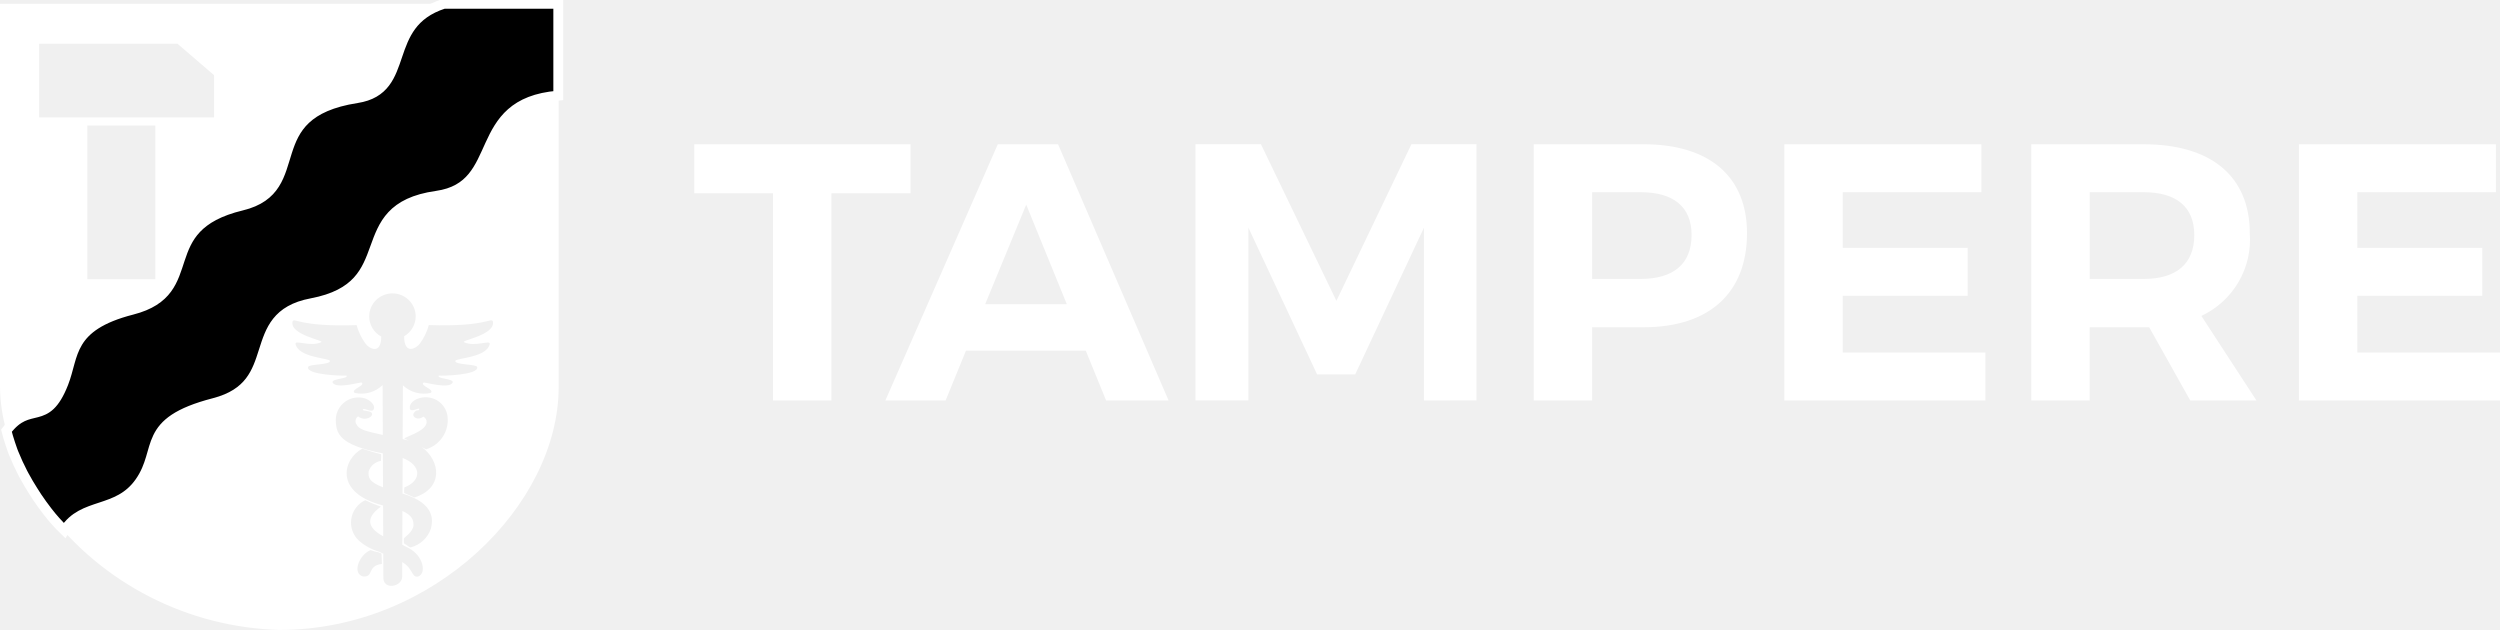
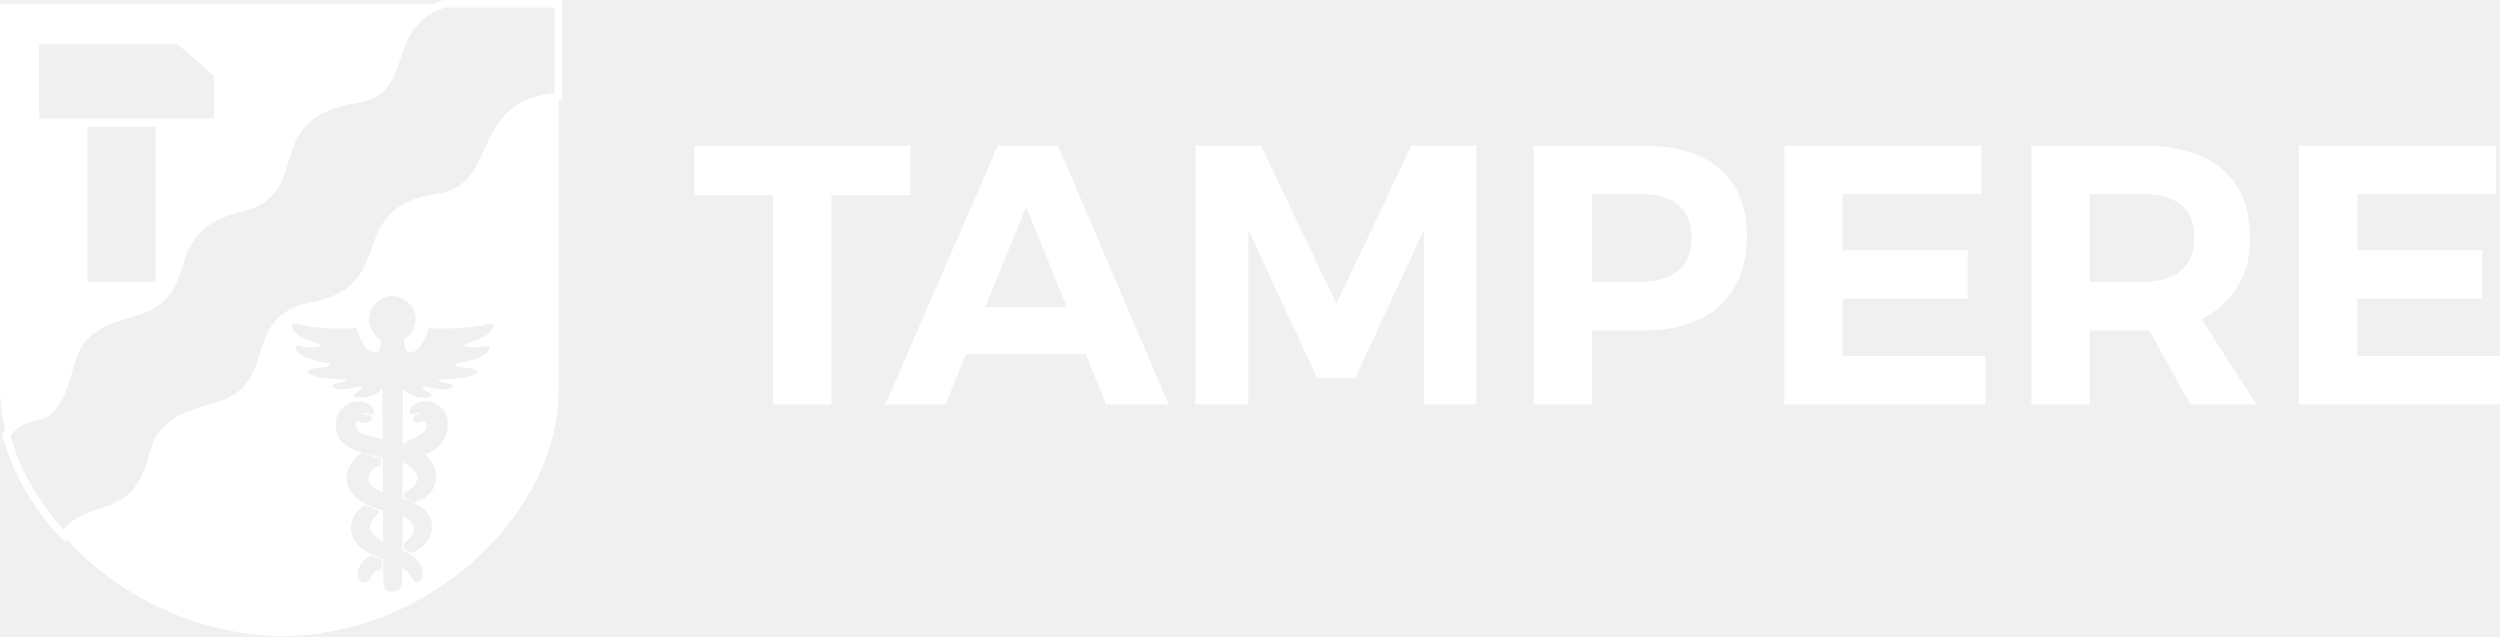
- <svg xmlns="http://www.w3.org/2000/svg" width="127" height="32" viewBox="0 0 127 32">
-   <g clip-path="url(#clip0)">
-     <path d="M3.223 19.469C3.779 18.056 3.449 16.573 6.709 15.738C10.395 14.794 7.665 11.56 12.28 10.445C15.818 9.593 12.95 5.79 18.128 4.988C20.974 4.548 19.311 1.234 22.546 0.194H-2.28882e-05V19.665C0.009 20.414 0.118 21.158 0.325 21.878C1.505 20.326 2.324 21.752 3.223 19.469ZM7.892 14.182H4.436V6.378H7.892V14.182ZM1.988 2.222H9.017L10.873 3.818V5.963H1.988V2.222Z" fill="white" />
-     <path d="M28.358 0.194V4.858C23.812 5.22 25.722 9.446 22.176 9.946C17.587 10.594 20.546 14.512 15.821 15.403C12.288 16.07 14.527 19.526 10.87 20.473C7.106 21.448 8.269 22.81 7.102 24.484C5.976 26.098 4.203 25.478 3.277 26.95C2.963 26.648 2.673 26.323 2.408 25.977C3.79 27.791 5.566 29.275 7.606 30.317C9.645 31.36 11.895 31.935 14.188 32.001C22.05 32.001 28.38 25.627 28.38 19.666V0.194H28.358ZM18.447 29.287C17.871 29.132 18.241 28.184 18.824 27.944C19.127 28.064 19.137 28.005 19.379 28.119C19.388 28.123 19.399 28.648 19.399 28.648C18.635 28.74 19.008 29.323 18.447 29.286V29.287ZM23.579 17.389C24.15 17.638 24.921 17.248 24.878 17.476C24.735 18.162 23.218 18.184 23.129 18.328C23.086 18.545 24.196 18.491 24.24 18.642C24.349 19.058 22.414 19.101 22.294 19.079C22.151 19.242 23.053 19.234 22.998 19.426C22.834 19.796 21.568 19.394 21.511 19.437C21.325 19.601 22.106 19.785 21.876 19.961C21.627 20.017 21.368 20.011 21.122 19.944C20.876 19.876 20.651 19.749 20.468 19.574L20.454 22.302C20.488 22.312 20.515 22.317 20.55 22.328C20.625 22.343 20.694 22.364 20.763 22.385C20.693 22.352 20.631 22.322 20.554 22.287C20.431 22.231 21.649 21.933 21.672 21.456C21.678 21.396 21.664 21.337 21.634 21.285C21.605 21.233 21.559 21.191 21.505 21.165C21.228 21.386 20.906 21.18 21.017 20.992C21.164 20.746 21.297 20.919 21.297 20.784C21.297 20.671 20.858 20.991 20.82 20.746C20.783 20.5 21.043 20.318 21.201 20.262C21.363 20.197 21.537 20.169 21.711 20.183C21.885 20.196 22.053 20.249 22.203 20.338C22.352 20.427 22.478 20.55 22.571 20.696C22.664 20.842 22.721 21.008 22.738 21.18C22.776 21.537 22.687 21.896 22.487 22.197C22.288 22.497 21.989 22.719 21.643 22.827C21.643 22.827 21.557 22.779 21.428 22.711C22.385 23.417 22.535 24.803 21.051 25.273C21.039 25.273 20.777 25.157 20.54 25.048C20.517 25.072 20.54 24.763 20.54 24.763C21.439 24.411 21.42 23.639 20.456 23.266L20.447 25.072C22.18 25.591 21.975 26.508 21.887 26.864C21.808 27.091 21.675 27.296 21.497 27.461C21.32 27.625 21.104 27.744 20.87 27.806C20.762 27.801 20.73 27.714 20.525 27.605C20.513 27.52 20.511 27.435 20.519 27.35C20.519 27.318 21.005 27.005 21.005 26.678C21.005 26.461 20.98 26.197 20.443 25.958L20.436 27.676C20.537 27.725 20.648 27.781 20.778 27.852C21.508 28.239 21.681 29.136 21.237 29.288C20.904 29.357 20.982 28.858 20.431 28.555V29.295C20.431 29.821 19.427 30.008 19.475 29.295L19.47 28.127L19.256 28.026C18.878 27.915 18.53 27.724 18.234 27.467C18.083 27.327 17.968 27.152 17.901 26.959C17.833 26.765 17.814 26.558 17.846 26.355C17.877 26.153 17.958 25.961 18.081 25.796C18.204 25.631 18.366 25.498 18.552 25.41C18.811 25.536 19.078 25.646 19.351 25.738C18.606 26.27 18.605 26.777 19.467 27.243L19.461 25.678C16.899 25.024 17.457 23.27 18.405 22.796C18.418 22.79 18.939 22.979 19.351 23.072C19.377 23.052 19.351 23.412 19.351 23.412C19.208 23.435 19.075 23.497 18.965 23.59C18.856 23.683 18.774 23.805 18.729 23.941C18.691 24.295 18.788 24.491 19.457 24.757L19.45 23.032C17.222 22.601 17.059 22.033 17.059 21.293C17.065 21.117 17.112 20.945 17.196 20.79C17.28 20.635 17.399 20.501 17.544 20.399C17.69 20.297 17.857 20.23 18.033 20.203C18.208 20.176 18.388 20.19 18.558 20.243C18.714 20.296 19.065 20.523 18.996 20.764C18.918 21.029 18.481 20.671 18.436 20.807C18.407 20.892 18.794 20.85 18.882 20.972C19.009 21.149 18.552 21.437 18.19 21.152C18.134 21.191 18.093 21.247 18.073 21.311C18.054 21.376 18.057 21.445 18.082 21.507C18.224 21.84 18.57 21.895 19.447 22.095L19.437 19.562C19.253 19.741 19.026 19.871 18.778 19.941C18.53 20.01 18.268 20.017 18.016 19.959C17.786 19.784 18.564 19.599 18.38 19.436C18.325 19.392 17.06 19.794 16.893 19.425C16.839 19.23 17.74 19.241 17.598 19.078C17.476 19.099 15.542 19.056 15.652 18.641C15.695 18.486 16.806 18.543 16.761 18.326C16.674 18.185 15.156 18.164 15.014 17.474C14.969 17.246 15.742 17.637 16.312 17.387C16.555 17.301 14.707 17.029 14.86 16.331C14.969 16.114 15.156 16.614 18.115 16.517C18.207 16.853 18.36 17.169 18.565 17.453C18.745 17.705 19.362 18.052 19.368 17.098C19.183 16.998 19.028 16.849 18.92 16.669C18.812 16.489 18.755 16.283 18.756 16.073C18.756 15.763 18.88 15.466 19.101 15.247C19.323 15.028 19.623 14.904 19.936 14.904C20.249 14.904 20.55 15.028 20.771 15.247C20.993 15.466 21.117 15.763 21.117 16.073C21.116 16.277 21.062 16.478 20.959 16.654C20.856 16.831 20.708 16.978 20.53 17.081C20.53 18.053 21.152 17.7 21.334 17.449C21.539 17.167 21.691 16.85 21.784 16.514C24.742 16.611 24.928 16.111 25.038 16.328C25.185 17.029 23.336 17.301 23.579 17.388V17.389Z" fill="white" />
-     <path d="M7.104 24.483C8.271 22.81 7.108 21.447 10.873 20.472C14.529 19.526 12.29 16.069 15.823 15.403C20.548 14.512 17.59 10.593 22.179 9.946C25.722 9.445 23.812 5.22 28.36 4.857V0.194H22.546C19.311 1.233 20.974 4.547 18.128 4.987C12.95 5.789 15.818 9.591 12.28 10.445C7.664 11.559 10.395 14.794 6.709 15.738C3.449 16.573 3.779 18.056 3.223 19.469C2.324 21.752 1.505 20.326 0.328 21.878C0.356 21.981 0.381 22.084 0.412 22.188C0.486 22.426 0.559 22.665 0.647 22.902C0.664 22.946 0.681 22.989 0.699 23.034C0.834 23.369 0.987 23.701 1.157 24.03C1.183 24.079 1.212 24.127 1.235 24.175C1.372 24.429 1.521 24.68 1.678 24.928C1.746 25.037 1.814 25.146 1.885 25.251C2.049 25.496 2.224 25.738 2.408 25.976C2.672 26.321 2.963 26.646 3.276 26.949C4.206 25.477 5.979 26.097 7.104 24.483Z" stroke="white" stroke-width="0.5" stroke-miterlimit="3.864" />
-     <path d="M42.235 9.819V20.343H39.268V9.819H35.268V7.328H46.254V9.819H42.235Z" fill="white" />
-     <path d="M49.071 17.815L48.037 20.344H44.976L50.688 7.329H53.75L59.364 20.344H56.19L55.157 17.815H49.071ZM52.132 10.396L50.047 15.453H54.194L52.132 10.396Z" fill="white" />
-     <path d="M72.337 20.344V11.567L68.844 19.02H66.909L63.417 11.563V20.34H60.731V7.325H64.055L67.889 15.283L71.701 7.325H75.006V20.34L72.337 20.344Z" fill="white" />
-     <path d="M83.489 7.328C86.832 7.328 88.748 8.964 88.748 11.847C88.748 14.877 86.832 16.625 83.489 16.625H80.88V20.344H77.913V7.329L83.489 7.328ZM80.88 14.17H83.34C84.992 14.17 85.932 13.426 85.932 11.939C85.932 10.489 84.993 9.764 83.34 9.764H80.88V14.17Z" fill="white" />
-     <path d="M93.611 9.764V12.59H99.959V15.026H93.611V17.908H100.859V20.344H90.644V7.329H100.654V9.764L93.611 9.764Z" fill="white" />
-     <path d="M109.179 16.625H106.156V20.344H103.188V7.329H108.9C112.336 7.329 114.289 8.965 114.289 11.848C114.355 12.712 114.156 13.576 113.717 14.326C113.278 15.076 112.62 15.677 111.829 16.049L114.627 20.344H111.265L109.179 16.625ZM108.898 14.17C110.531 14.17 111.47 13.426 111.47 11.939C111.47 10.489 110.531 9.764 108.898 9.764H106.159V14.17H108.898Z" fill="white" />
-     <path d="M119.751 9.764V12.59H126.099V15.026H119.751V17.908H127V20.344H116.785V7.329H126.794V9.764L119.751 9.764Z" fill="white" />
+ <svg xmlns="http://www.w3.org/2000/svg" width="632.688" height="161.011" viewBox="0 0 632.688 161.011">
+   <g id="Group_1" data-name="Group 1" transform="translate(569.824 -1382.347)">
+     <path id="Path_1" data-name="Path 1" d="M-470.019,1391.805h-54.731v12.536h19.926v52.953h14.781v-52.953h20.024Z" transform="translate(130.623 27.41)" fill="#fff" />
+     <path id="Path_2" data-name="Path 2" d="M-483.886,1391.807l-28.455,65.48h15.249l5.149-12.718h30.322l5.145,12.718h15.814l-27.971-65.48Zm-3.192,40.873,10.384-25.441,10.275,25.441Z" transform="translate(166.58 27.414)" fill="#fff" />
+     <path id="Path_3" data-name="Path 3" d="M-456.544,1431.841l-19.1-40.043h-16.562v65.484h13.382v-44.144l17.4,37.518h9.636l17.4-37.5v44.159l13.3-.035V1391.8h-16.465Z" transform="translate(224.929 27.387)" fill="#fff" />
+     <path id="Path_4" data-name="Path 4" d="M-442.469,1391.8l-27.776,0v65.484h14.777v-18.709h13c16.656,0,26.2-8.793,26.2-24.042C-416.271,1400.037-425.813,1391.8-442.469,1391.8Zm-.741,34.426h-12.259V1404.06h12.259c8.232,0,12.91,3.648,12.91,10.95C-430.3,1422.489-434.981,1426.231-443.209,1426.231Z" transform="translate(288.57 27.409)" fill="#fff" />
+     <path id="Path_5" data-name="Path 5" d="M-439.2,1430.536h31.628v-12.259H-439.2v-14.219l35.089,0v-12.255h-49.866v65.485h50.887v-12.255H-439.2Z" transform="translate(335.722 27.412)" fill="#fff" />
+     <path id="Path_6" data-name="Path 6" d="M-382.639,1414.539c0-14.5-9.729-22.732-26.849-22.732h-28.455v65.48h14.785v-18.709H-408.1l10.4,18.714h16.761l-13.951-21.61A21.62,21.62,0,0,0-382.639,1414.539Zm-26.86,11.686h-13.643v-22.171H-409.5c8.135,0,12.812,3.648,12.812,10.95C-396.687,1422.483-401.364,1426.225-409.5,1426.225Z" transform="translate(382.181 27.414)" fill="#fff" />
+     <path id="Path_7" data-name="Path 7" d="M-405.788,1445.036v-14.5h31.624v-12.259h-31.624v-14.219l35.089,0v-12.255h-49.866v65.485h50.891v-12.255Z" transform="translate(432.538 27.412)" fill="#fff" />
+     <path id="Path_8" data-name="Path 8" d="M-457.806,1382.393a21.153,21.153,0,0,0-2.288.924h-109.73v97.97a42.5,42.5,0,0,0,1.36,9.932c-.168.207-.335.39-.507.616l-.284.382.253.959c.094.362.191.725.3,1.091l.074.23c.347,1.142.7,2.284,1.119,3.418l.265.682c.678,1.7,1.458,3.418,2.327,5.11l.39.725c.686,1.3,1.442,2.584,2.237,3.855l.179.289c.289.46.573.916.865,1.356.83,1.251,1.719,2.483,2.643,3.7a45.076,45.076,0,0,0,4.42,5l.865.846.382-.612a76.266,76.266,0,0,0,53.8,24.491c39.162,0,70.7-32.068,70.7-62.067v-73.538l.877-.07v-25.336h-29.94Zm-102.114,11.128H-524.9l9.246,8.03v10.793H-559.92Zm29.414,20.909V1453.7h-17.217V1414.43Zm52.579,115.265v.007c-2.869-.784-1.025-5.55,1.883-6.759,1.5.608,1.559.3,2.763.885.043,0,.1,2.654.1,2.654C-476.988,1526.951-475.132,1529.886-477.927,1529.7Zm25.547-59.868.023.008c2.842,1.259,6.685-.709,6.47.44-.713,3.454-8.271,3.559-8.712,4.288-.218,1.088,5.313.815,5.531,1.579.546,2.093-9.094,2.307-9.694,2.2-.709.822,3.781.784,3.508,1.746-.818,1.859-7.125-.164-7.406.059-.927.818,2.963,1.746,1.817,2.635a7.667,7.667,0,0,1-7.016-1.949l-.066,13.729c.168.046.3.074.479.128a10.7,10.7,0,0,1,1.06.284c-.351-.167-.659-.319-1.045-.491-.612-.285,5.457-1.782,5.574-4.183a1.485,1.485,0,0,0-.834-1.461c-1.38,1.115-2.986.074-2.432-.874.733-1.239,1.4-.366,1.4-1.044,0-.569-2.187,1.044-2.374-.195s1.111-2.152,1.9-2.433a5.557,5.557,0,0,1,4.989.394,5.559,5.559,0,0,1,2.666,4.233A7.831,7.831,0,0,1-462,1497.2s-.429-.238-1.072-.577c4.771,3.546,5.515,10.524-1.875,12.886-.062,0-1.368-.58-2.545-1.13-.117.117,0-1.435,0-1.435,4.475-1.773,4.381-5.656-.421-7.535l-.043,9.086c8.63,2.611,7.613,7.226,7.172,9.016a7.375,7.375,0,0,1-5.067,4.744c-.538-.027-.7-.46-1.719-1.014a5.409,5.409,0,0,1-.027-1.282c0-.164,2.42-1.734,2.42-3.383,0-1.087-.125-2.417-2.8-3.621l-.039,8.646c.507.246,1.056.526,1.707.889,3.637,1.949,4.5,6.459,2.284,7.227-1.656.343-1.271-2.167-4.015-3.691v3.718c0,2.655-5,3.59-4.763,0l-.023-5.87-1.068-.507a13.636,13.636,0,0,1-5.087-2.841,6.348,6.348,0,0,1-1.949-5.59,6.353,6.353,0,0,1,3.508-4.763,32.654,32.654,0,0,0,3.98,1.652c-3.711,2.678-3.715,5.228.577,7.578l-.031-7.874c-12.762-3.293-9.979-12.119-5.258-14.5.062-.035,2.658.92,4.713,1.388.129-.1,0,1.707,0,1.707a3.928,3.928,0,0,0-3.1,2.658c-.187,1.786.292,2.775,3.629,4.113l-.035-8.681c-11.1-2.171-11.912-5.028-11.912-8.75a5.721,5.721,0,0,1,2.417-4.494,5.744,5.744,0,0,1,5.048-.784c.78.265,2.53,1.407,2.183,2.623-.39,1.333-2.565-.471-2.791.219-.14.429,1.785.218,2.222.83.635.893-1.641,2.339-3.446.9a1.5,1.5,0,0,0-.538,1.786c.709,1.676,2.432,1.949,6.8,2.958l-.051-12.746a7.656,7.656,0,0,1-7.079,2c-1.146-.885,2.729-1.812,1.813-2.639-.273-.218-6.576,1.809-7.406-.055-.273-.979,4.218-.927,3.508-1.747-.6.113-10.24-.1-9.694-2.2.218-.775,5.749-.487,5.527-1.583-.433-.709-7.995-.814-8.7-4.284-.222-1.15,3.625.818,6.467-.437,1.212-.436-8-1.809-7.235-5.312.546-1.091,1.477,1.423,16.215.932a14.765,14.765,0,0,0,2.241,4.709c.9,1.267,3.972,3.013,4-1.782a5.872,5.872,0,0,1-3.052-5.157,5.882,5.882,0,0,1,5.882-5.886,5.885,5.885,0,0,1,5.882,5.886,5.882,5.882,0,0,1-2.924,5.067c0,4.888,3.1,3.119,4,1.856a14.755,14.755,0,0,0,2.241-4.709c14.738.487,15.666-2.023,16.216-.932C-444.382,1468-453.592,1469.387-452.38,1469.827Zm22.865-85.532v21.6c-11.947,1.274-15.019,8.162-17.74,14.25-2.436,5.461-4.541,10.177-12.216,11.272-11.982,1.708-14.2,7.882-16.34,13.857-2.116,5.894-4.112,11.464-15.369,13.608-9.347,1.781-11.121,7.406-12.832,12.848-1.692,5.359-3.286,10.423-11.893,12.676-13.533,3.532-14.835,8.166-16.344,13.534a21.793,21.793,0,0,1-2.986,7.036c-2.662,3.859-6.022,4.974-9.577,6.155-3.157,1.048-6.412,2.132-8.829,5.29a43.316,43.316,0,0,1-3.414-3.972c-.9-1.181-1.762-2.378-2.573-3.6-.281-.425-.558-.862-.83-1.306l-.183-.288c-.768-1.231-1.5-2.476-2.155-3.707-.078-.16-.164-.316-.253-.476l-.144-.261c-.83-1.629-1.587-3.29-2.245-4.938l-.25-.635c-.406-1.1-.741-2.2-1.08-3.31l-.07-.23c-.1-.335-.187-.674-.277-1.009l-.012-.051a9.255,9.255,0,0,1,6.046-3.738c2.717-.651,5.523-1.329,8.221-8.244a39.39,39.39,0,0,0,1.31-4.249c1.528-5.734,2.853-10.688,15.393-13.931,9.172-2.374,10.875-7.632,12.52-12.715,1.847-5.7,3.59-11.078,15.221-13.916,8.458-2.062,10.088-7.48,11.662-12.719,1.859-6.193,3.785-12.6,17.389-14.722,7.558-1.181,9.293-6.342,10.969-11.331,1.692-5.04,3.446-10.251,11.047-12.777Z" transform="translate(0 0)" fill="#fff" />
  </g>
-   <defs>
-     <clipPath id="clip0">
-       <rect width="127" height="32" fill="white" />
-     </clipPath>
-   </defs>
</svg>
